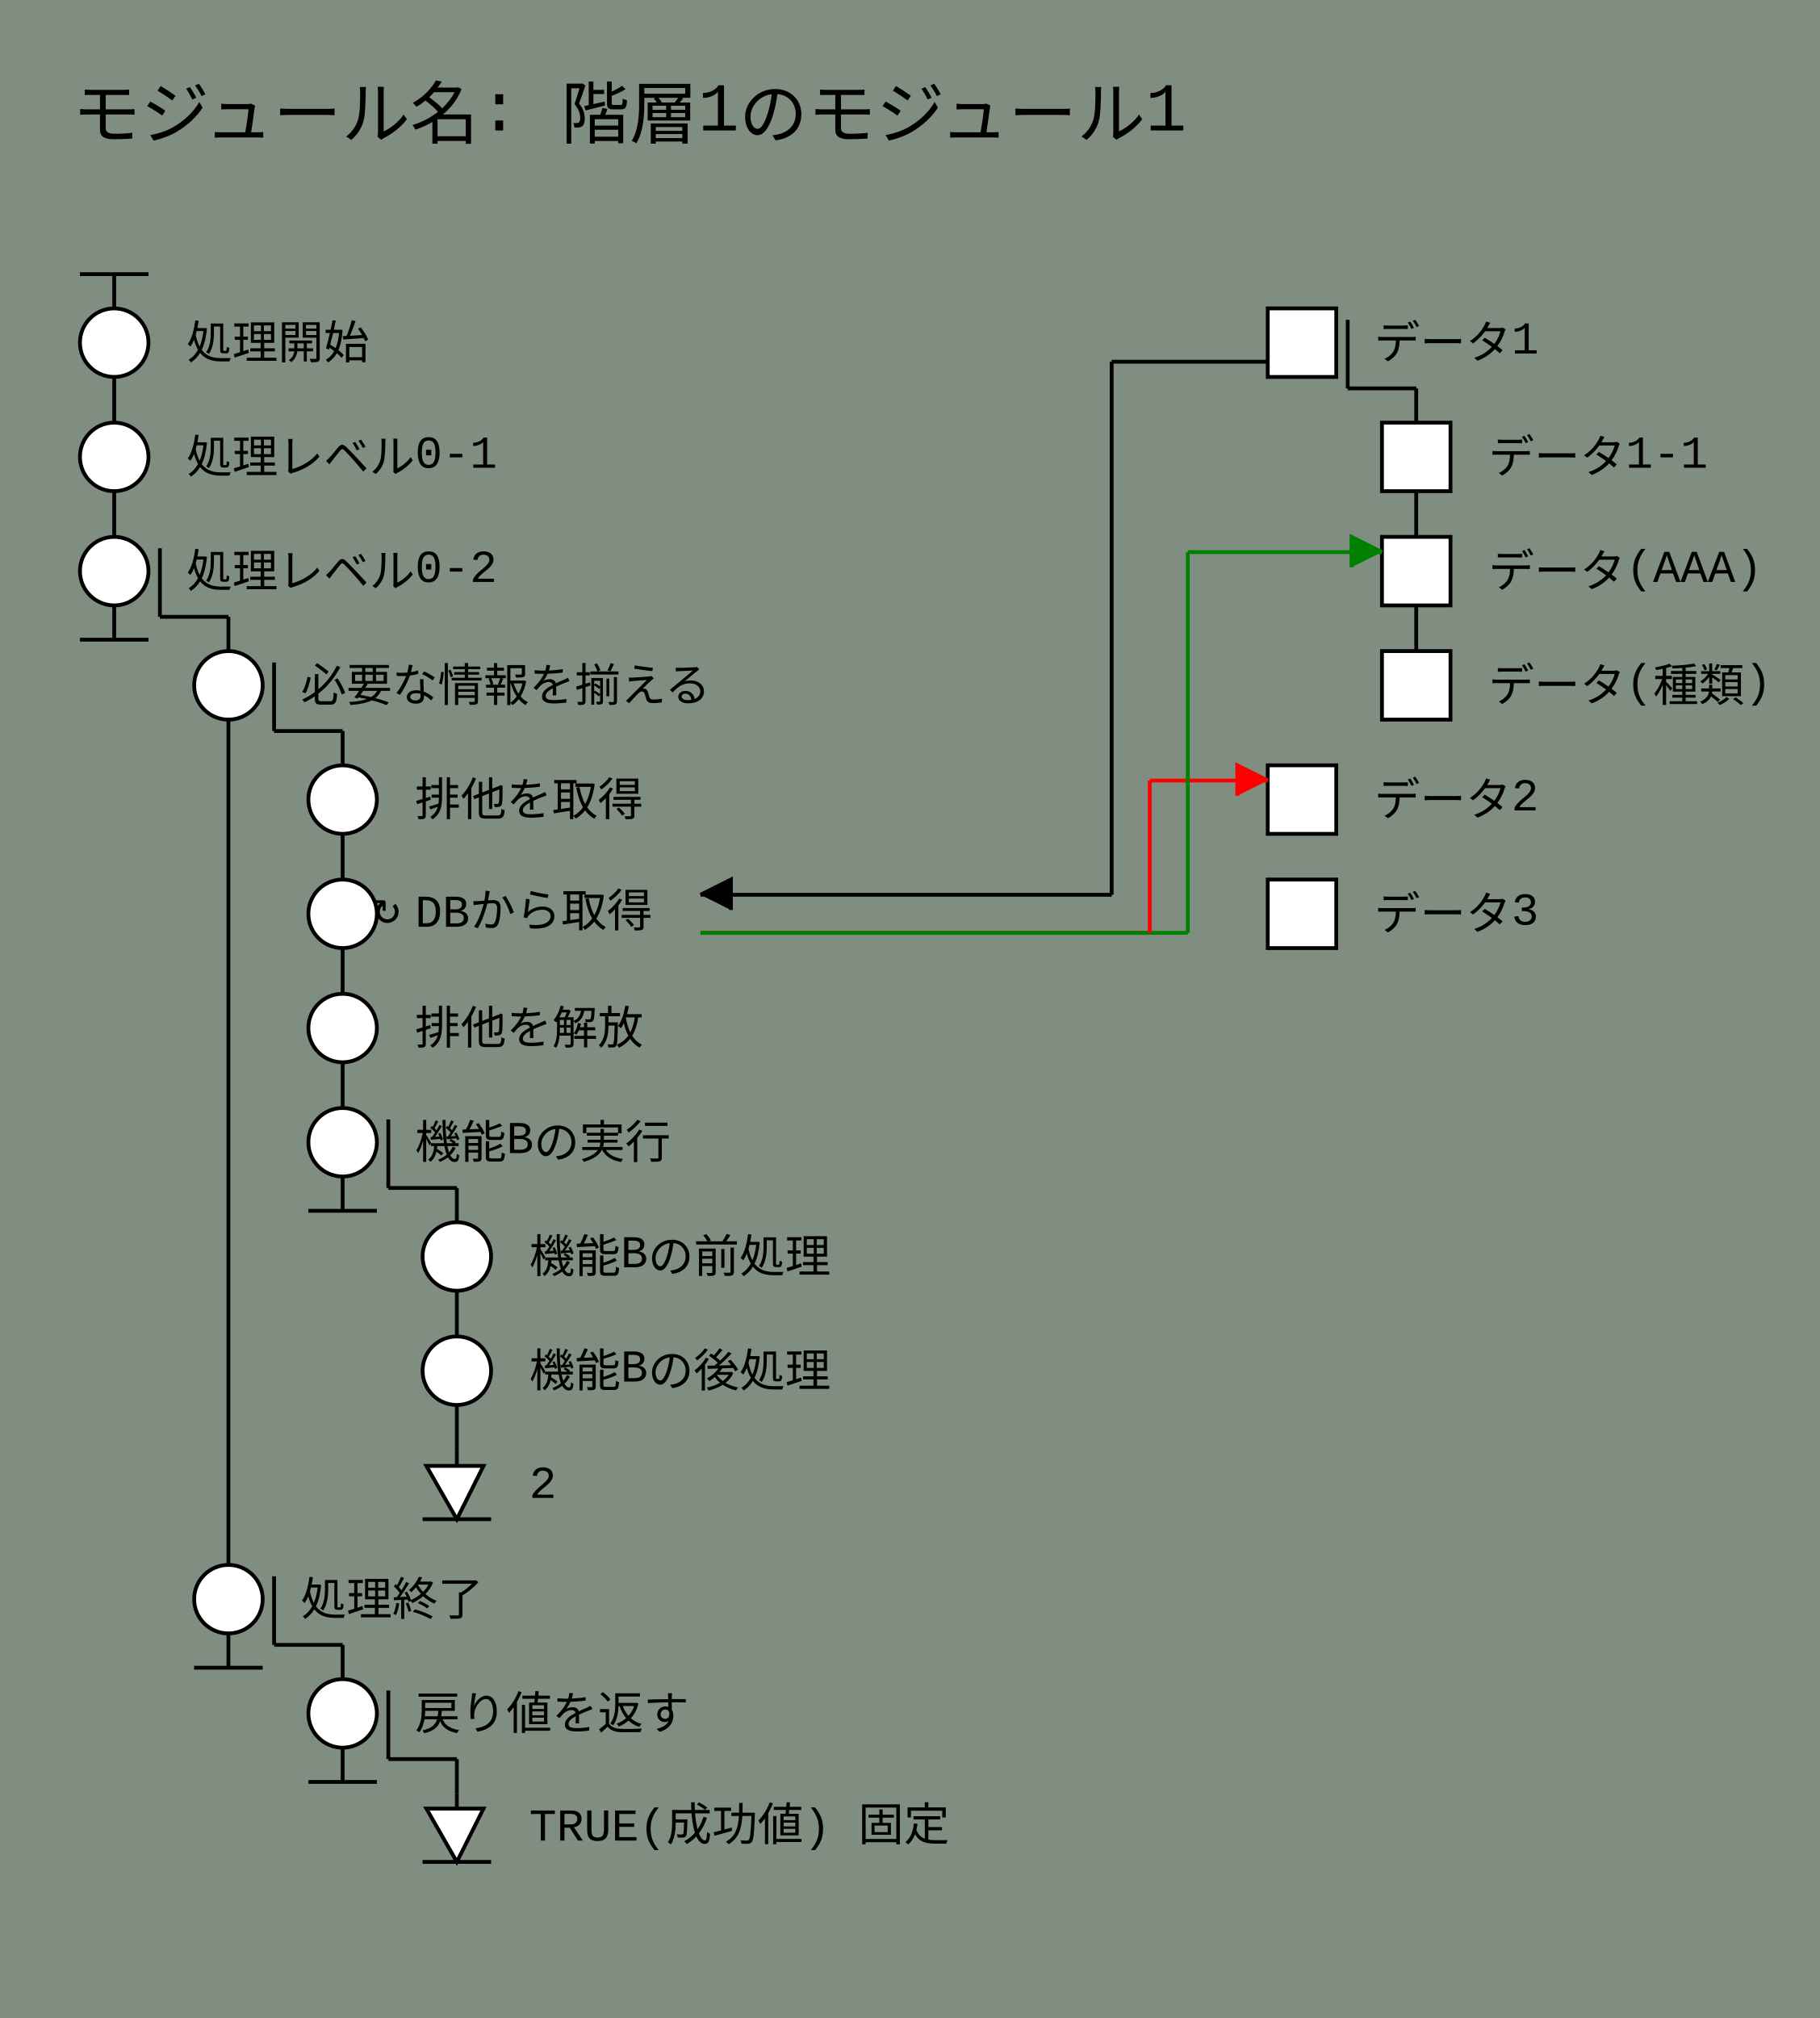
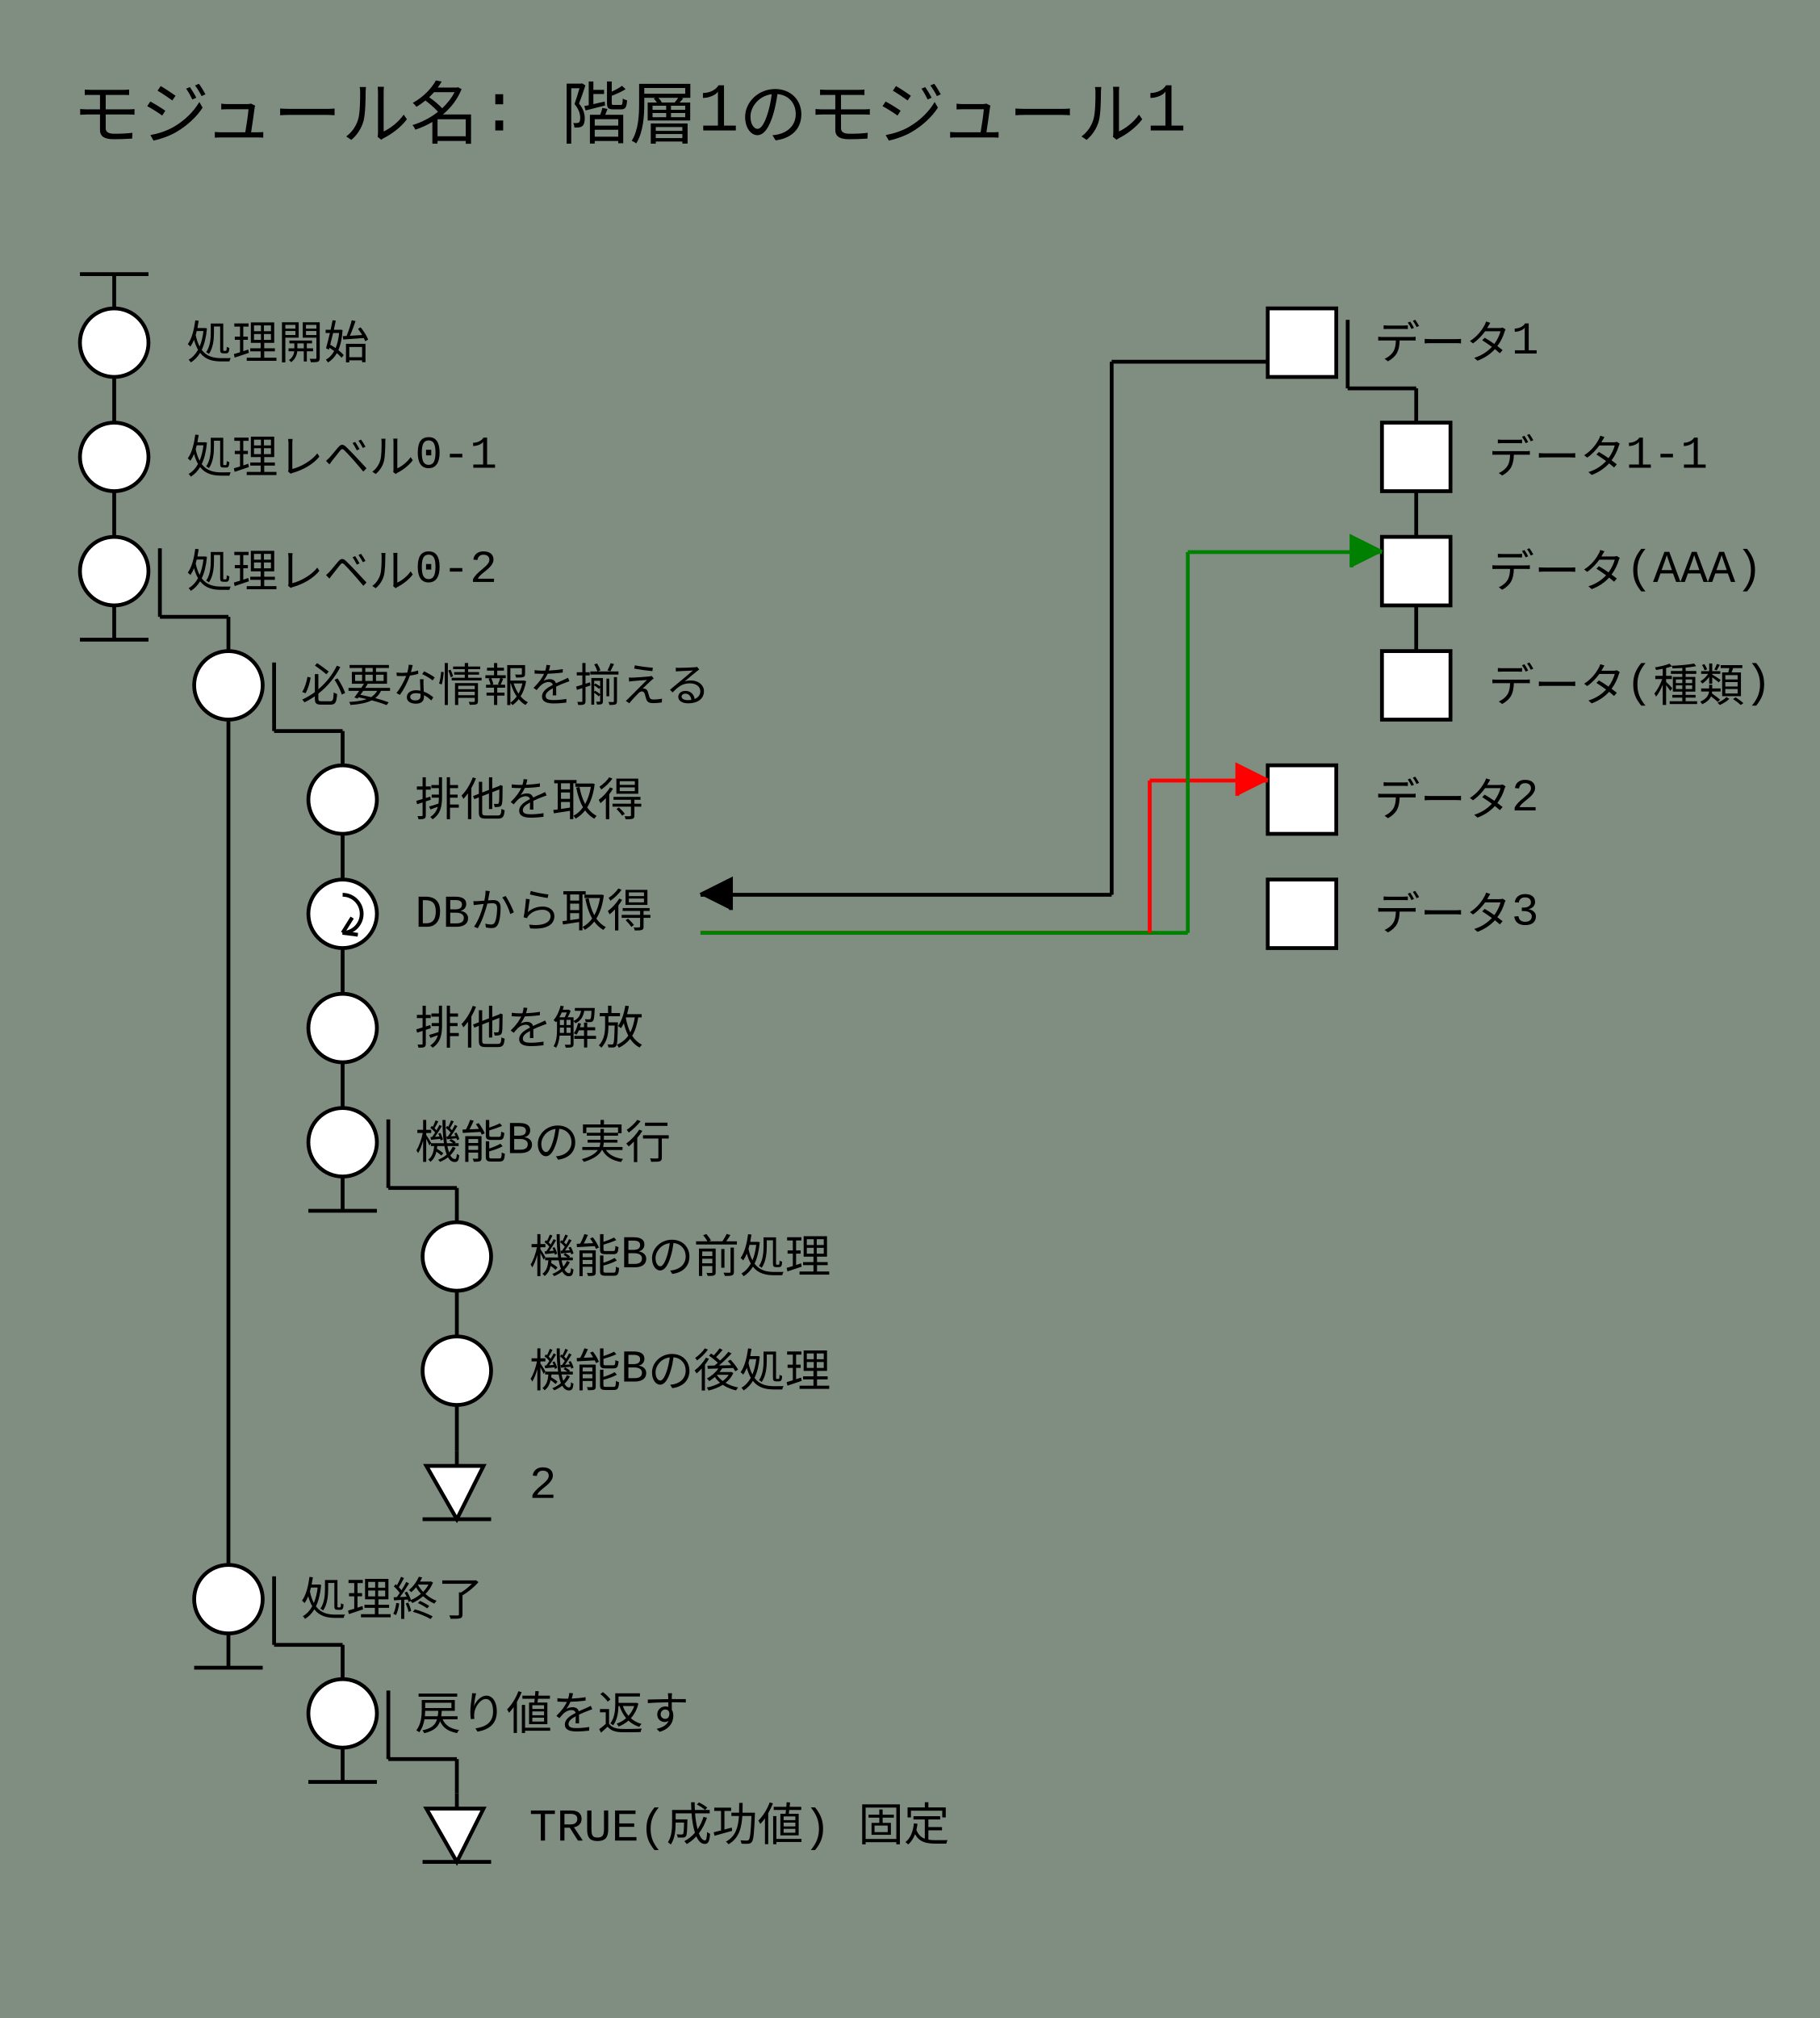
<svg xmlns="http://www.w3.org/2000/svg" width="478" height="530" style="background-color: #808d81">
  <rect x="0" y="0" width="478" height="530" fill="#808d81" stroke="#808d81" />
  <text x="19" y="30" text-anchor="start" dominant-baseline="middle" font-family="Consolas, Courier New, monospace" font-size="18px" rotate="0">モジュール名: 階層1のモジュール1</text>
  <circle cx="30" cy="90" r="9" fill="white" stroke="black" />
  <text x="49" y="90" text-anchor="start" dominant-baseline="middle" font-family="Consolas, Courier New, monospace" font-size="12px" rotate="0">処理開始</text>
  <line x1="30" y1="72" x2="30" y2="81" stroke="black" />
  <line x1="21" y1="72" x2="39" y2="72" stroke="black" />
  <circle cx="30" cy="120" r="9" fill="white" stroke="black" />
  <text x="49" y="120" text-anchor="start" dominant-baseline="middle" font-family="Consolas, Courier New, monospace" font-size="12px" rotate="0">処理レベル0-1</text>
  <line x1="30" y1="99" x2="30" y2="111" stroke="black" />
  <circle cx="30" cy="150" r="9" fill="white" stroke="black" />
  <text x="49" y="150" text-anchor="start" dominant-baseline="middle" font-family="Consolas, Courier New, monospace" font-size="12px" rotate="0">処理レベル0-2</text>
  <line x1="30" y1="129" x2="30" y2="141" stroke="black" />
  <line x1="30" y1="159" x2="30" y2="168" stroke="black" />
  <line x1="21" y1="168" x2="39" y2="168" stroke="black" />
  <circle cx="60" cy="180" r="9" fill="white" stroke="black" />
  <text x="79" y="180" text-anchor="start" dominant-baseline="middle" font-family="Consolas, Courier New, monospace" font-size="12px" rotate="0">必要な情報を揃える</text>
  <line x1="60" y1="162" x2="60" y2="171" stroke="black" />
  <line x1="42" y1="162" x2="60" y2="162" stroke="black" />
  <line x1="42" y1="144" x2="42" y2="162" stroke="black" />
  <circle cx="90" cy="210" r="9" fill="white" stroke="black" />
  <text x="109" y="210" text-anchor="start" dominant-baseline="middle" font-family="Consolas, Courier New, monospace" font-size="12px" rotate="0">排他を取得</text>
  <line x1="90" y1="192" x2="90" y2="201" stroke="black" />
  <line x1="72" y1="192" x2="90" y2="192" stroke="black" />
  <line x1="72" y1="174" x2="72" y2="192" stroke="black" />
  <circle cx="90" cy="240" r="9" fill="white" stroke="black" />
-   <text x="98" y="239" text-anchor="start" dominant-baseline="middle" font-family="Consolas, Courier New, monospace" font-size="12px" rotate="240">↻</text>
+   <path d="M 90 235 A 5 5, 0 0 1 90 245" stroke="black" fill="transparent" />
+   <path d="M 90 245 L 92.5 241 M 90 245 L 94 245.5" stroke="black" fill="transparent" />
  <text x="109" y="240" text-anchor="start" dominant-baseline="middle" font-family="Consolas, Courier New, monospace" font-size="12px" rotate="0">DBから取得</text>
  <line x1="90" y1="219" x2="90" y2="231" stroke="black" />
  <circle cx="90" cy="270" r="9" fill="white" stroke="black" />
  <text x="109" y="270" text-anchor="start" dominant-baseline="middle" font-family="Consolas, Courier New, monospace" font-size="12px" rotate="0">排他を解放</text>
  <line x1="90" y1="249" x2="90" y2="261" stroke="black" />
  <circle cx="90" cy="300" r="9" fill="white" stroke="black" />
  <text x="109" y="300" text-anchor="start" dominant-baseline="middle" font-family="Consolas, Courier New, monospace" font-size="12px" rotate="0">機能Bの実行</text>
  <line x1="90" y1="279" x2="90" y2="291" stroke="black" />
  <line x1="90" y1="309" x2="90" y2="318" stroke="black" />
  <line x1="81" y1="318" x2="99" y2="318" stroke="black" />
  <circle cx="120" cy="330" r="9" fill="white" stroke="black" />
  <text x="139" y="330" text-anchor="start" dominant-baseline="middle" font-family="Consolas, Courier New, monospace" font-size="12px" rotate="0">機能Bの前処理</text>
  <line x1="120" y1="312" x2="120" y2="321" stroke="black" />
  <line x1="102" y1="312" x2="120" y2="312" stroke="black" />
  <line x1="102" y1="294" x2="102" y2="312" stroke="black" />
  <circle cx="120" cy="360" r="9" fill="white" stroke="black" />
  <text x="139" y="360" text-anchor="start" dominant-baseline="middle" font-family="Consolas, Courier New, monospace" font-size="12px" rotate="0">機能Bの後処理</text>
  <line x1="120" y1="339" x2="120" y2="351" stroke="black" />
  <line x1="120" y1="381" x2="120" y2="390" stroke="black" />
  <polygon points="120 399 112 385 127 385" fill="white" stroke="black" />
  <line x1="111" y1="399" x2="129" y2="399" stroke="black" />
  <text x="139" y="390" text-anchor="start" dominant-baseline="middle" font-family="Consolas, Courier New, monospace" font-size="12px" rotate="0">2</text>
  <line x1="120" y1="369" x2="120" y2="381" stroke="black" />
  <circle cx="60" cy="420" r="9" fill="white" stroke="black" />
  <text x="79" y="420" text-anchor="start" dominant-baseline="middle" font-family="Consolas, Courier New, monospace" font-size="12px" rotate="0">処理終了</text>
  <line x1="60" y1="189" x2="60" y2="411" stroke="black" />
  <line x1="60" y1="429" x2="60" y2="438" stroke="black" />
  <line x1="51" y1="438" x2="69" y2="438" stroke="black" />
  <circle cx="90" cy="450" r="9" fill="white" stroke="black" />
  <text x="109" y="450" text-anchor="start" dominant-baseline="middle" font-family="Consolas, Courier New, monospace" font-size="12px" rotate="0">戻り値を返す</text>
  <line x1="90" y1="459" x2="90" y2="468" stroke="black" />
  <line x1="81" y1="468" x2="99" y2="468" stroke="black" />
  <line x1="90" y1="432" x2="90" y2="441" stroke="black" />
  <line x1="72" y1="432" x2="90" y2="432" stroke="black" />
  <line x1="72" y1="414" x2="72" y2="432" stroke="black" />
  <line x1="120" y1="471" x2="120" y2="480" stroke="black" />
  <polygon points="120 489 112 475 127 475" fill="white" stroke="black" />
  <line x1="111" y1="489" x2="129" y2="489" stroke="black" />
  <text x="139" y="480" text-anchor="start" dominant-baseline="middle" font-family="Consolas, Courier New, monospace" font-size="12px" rotate="0">TRUE(成功値) 固定</text>
  <line x1="120" y1="462" x2="120" y2="471" stroke="black" />
  <line x1="102" y1="462" x2="120" y2="462" stroke="black" />
  <line x1="102" y1="444" x2="102" y2="462" stroke="black" />
  <line x1="184" y1="235" x2="292" y2="235" stroke="black" />
  <path d="M 184 235 L 192 231 L 192 239" stroke="black" fill="black" />
  <line x1="184" y1="245" x2="302" y2="245" stroke="red" />
  <line x1="184" y1="245" x2="312" y2="245" stroke="green" />
  <rect x="333" y="81" width="18" height="18" fill="white" stroke="black" />
  <text x="361" y="90" text-anchor="start" dominant-baseline="middle" font-family="Consolas, Courier New, monospace" font-size="12px" rotate="0">データ1</text>
  <rect x="363" y="111" width="18" height="18" fill="white" stroke="black" />
  <text x="391" y="120" text-anchor="start" dominant-baseline="middle" font-family="Consolas, Courier New, monospace" font-size="12px" rotate="0">データ1-1</text>
  <line x1="372" y1="102" x2="372" y2="111" stroke="black" />
  <line x1="354" y1="102" x2="372" y2="102" stroke="black" />
  <line x1="354" y1="84" x2="354" y2="102" stroke="black" />
  <rect x="363" y="141" width="18" height="18" fill="white" stroke="black" />
  <text x="391" y="150" text-anchor="start" dominant-baseline="middle" font-family="Consolas, Courier New, monospace" font-size="12px" rotate="0">データ(AAA)</text>
  <line x1="372" y1="129" x2="372" y2="141" stroke="black" />
  <rect x="363" y="171" width="18" height="18" fill="white" stroke="black" />
  <text x="391" y="180" text-anchor="start" dominant-baseline="middle" font-family="Consolas, Courier New, monospace" font-size="12px" rotate="0">データ(種類)</text>
  <line x1="372" y1="159" x2="372" y2="171" stroke="black" />
  <rect x="333" y="201" width="18" height="18" fill="white" stroke="black" />
  <text x="361" y="210" text-anchor="start" dominant-baseline="middle" font-family="Consolas, Courier New, monospace" font-size="12px" rotate="0">データ2</text>
  <rect x="333" y="231" width="18" height="18" fill="white" stroke="black" />
  <text x="361" y="240" text-anchor="start" dominant-baseline="middle" font-family="Consolas, Courier New, monospace" font-size="12px" rotate="0">データ3</text>
  <line x1="292" y1="95" x2="333" y2="95" stroke="black" />
  <line x1="312" y1="145" x2="363" y2="145" stroke="green" />
  <path d="M 363 145 L 355 141 L 355 149" stroke="green" fill="green" />
  <line x1="302" y1="205" x2="333" y2="205" stroke="red" />
  <path d="M 333 205 L 325 201 L 325 209" stroke="red" fill="red" />
  <line x1="292" y1="95" x2="292" y2="235" stroke="black" />
  <line x1="302" y1="205" x2="302" y2="245" stroke="red" />
  <line x1="312" y1="145" x2="312" y2="245" stroke="green" />
</svg>
